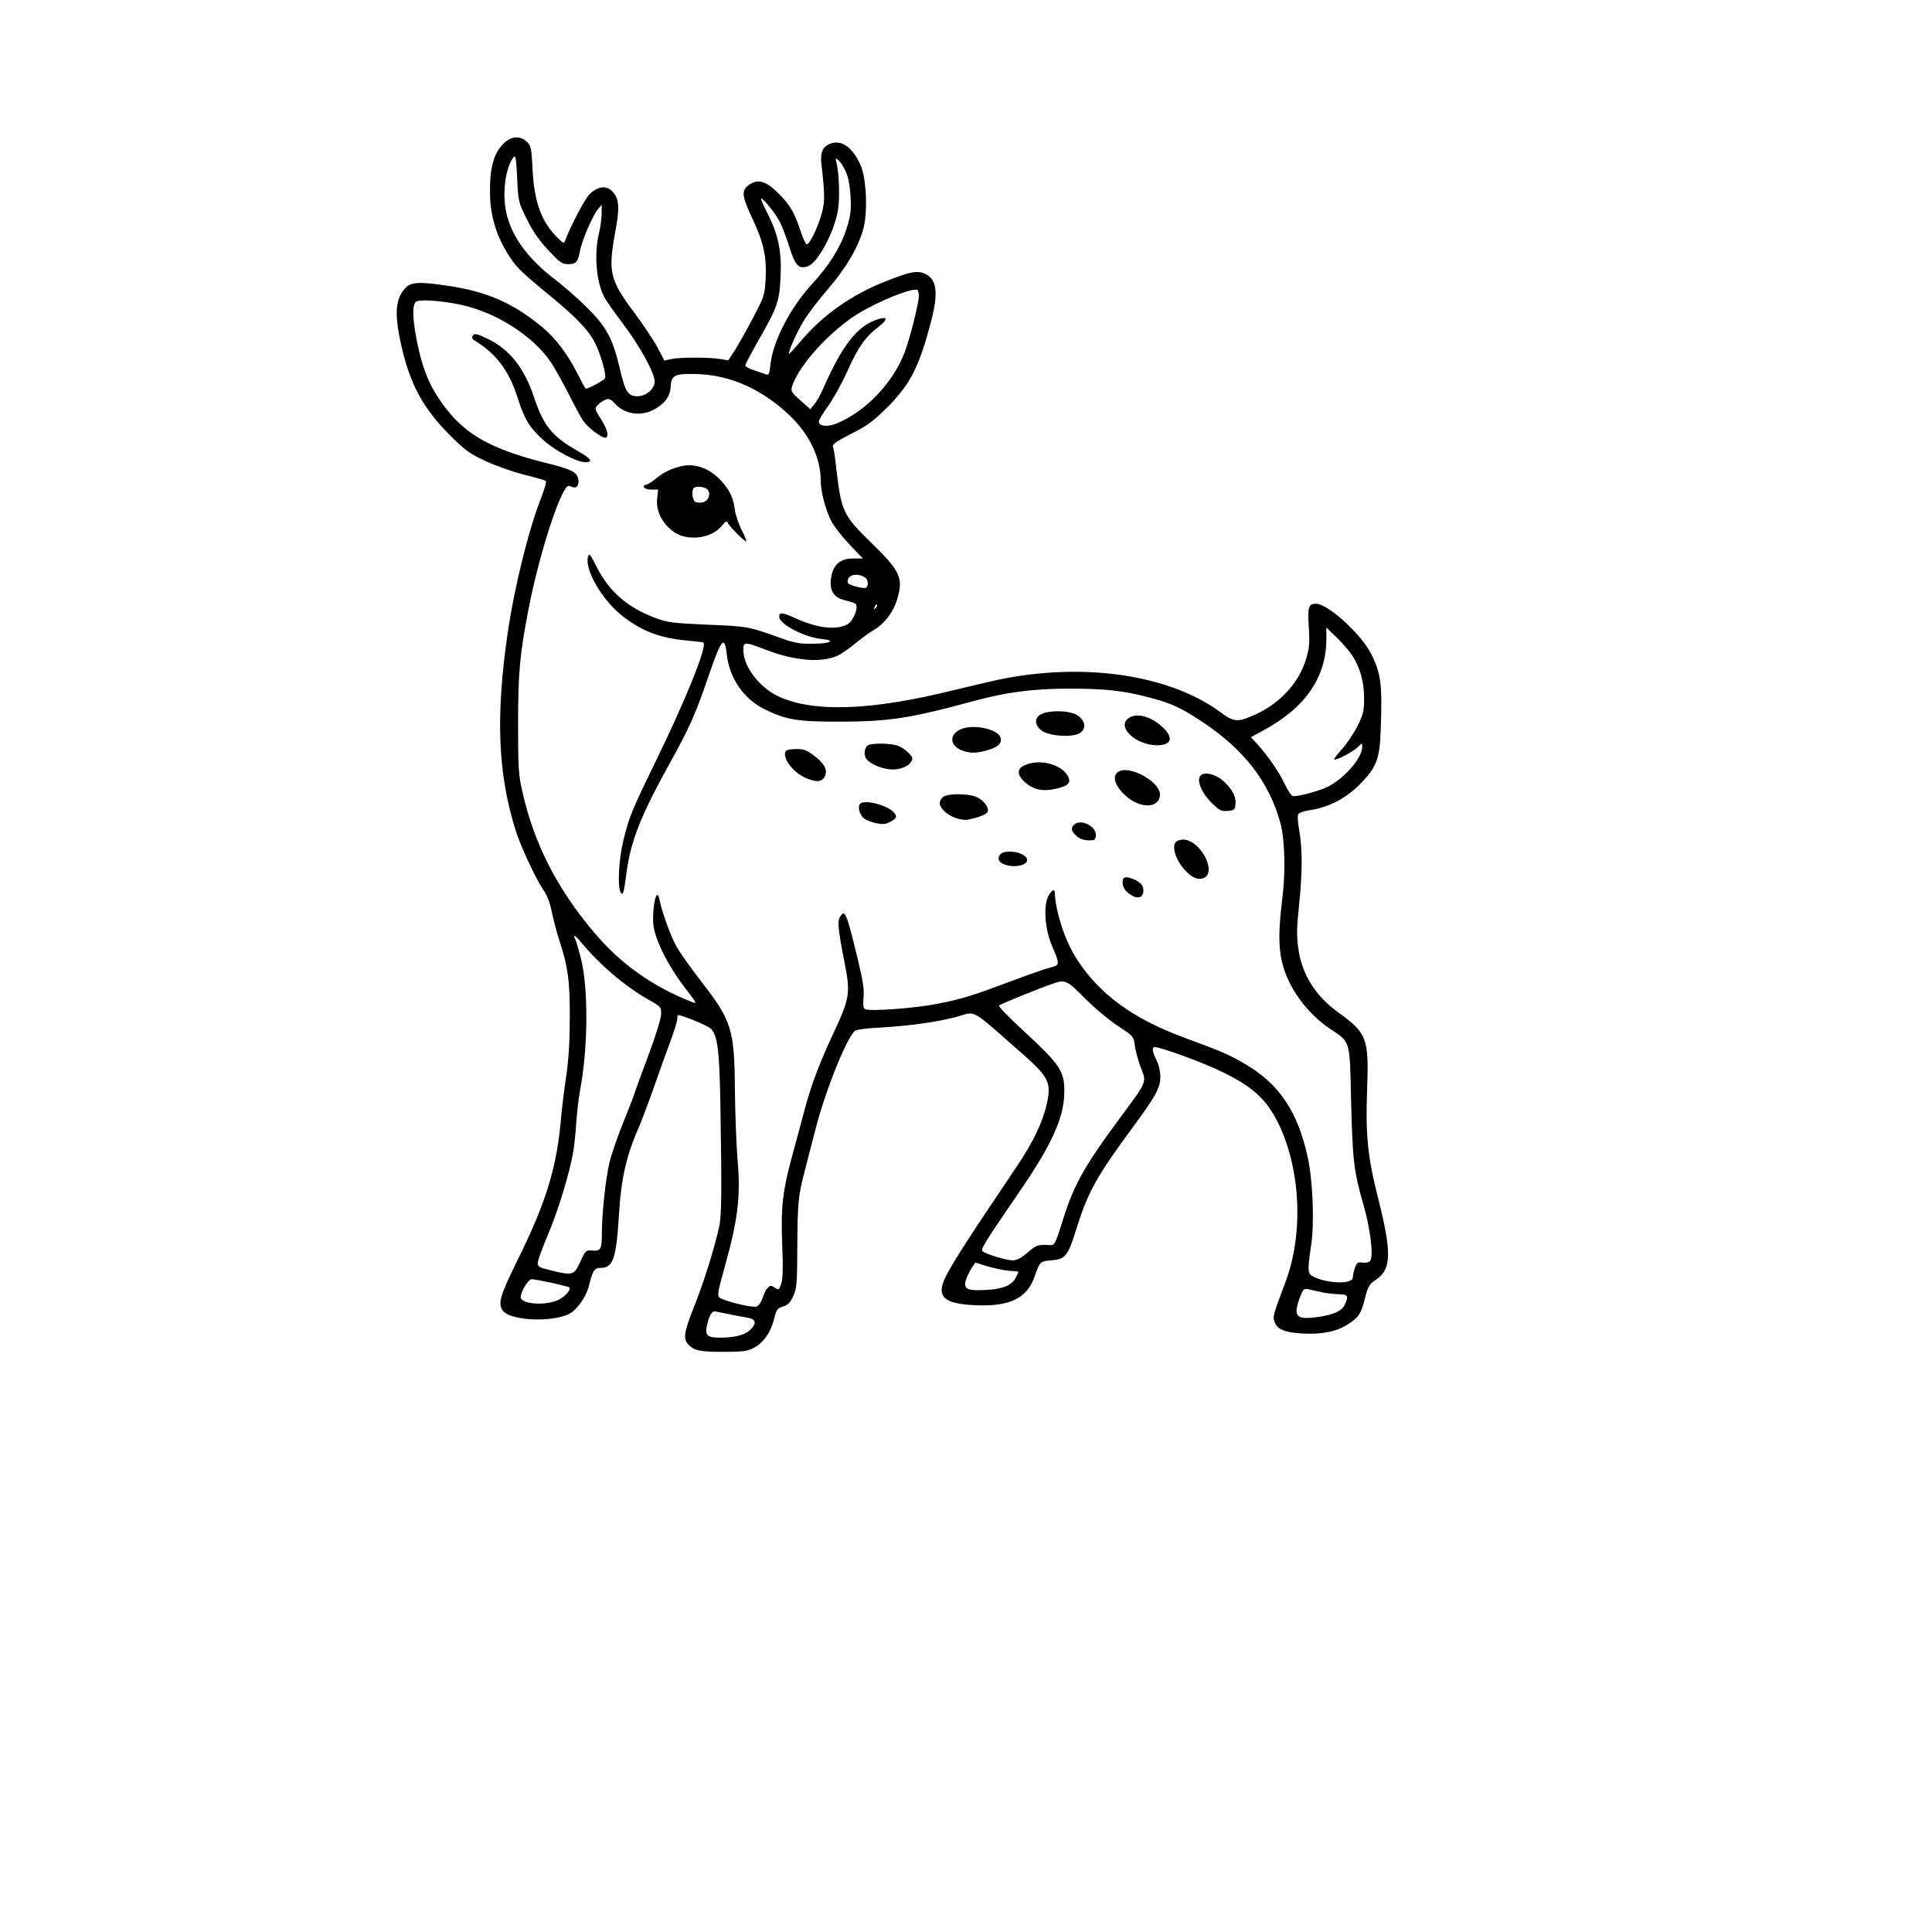
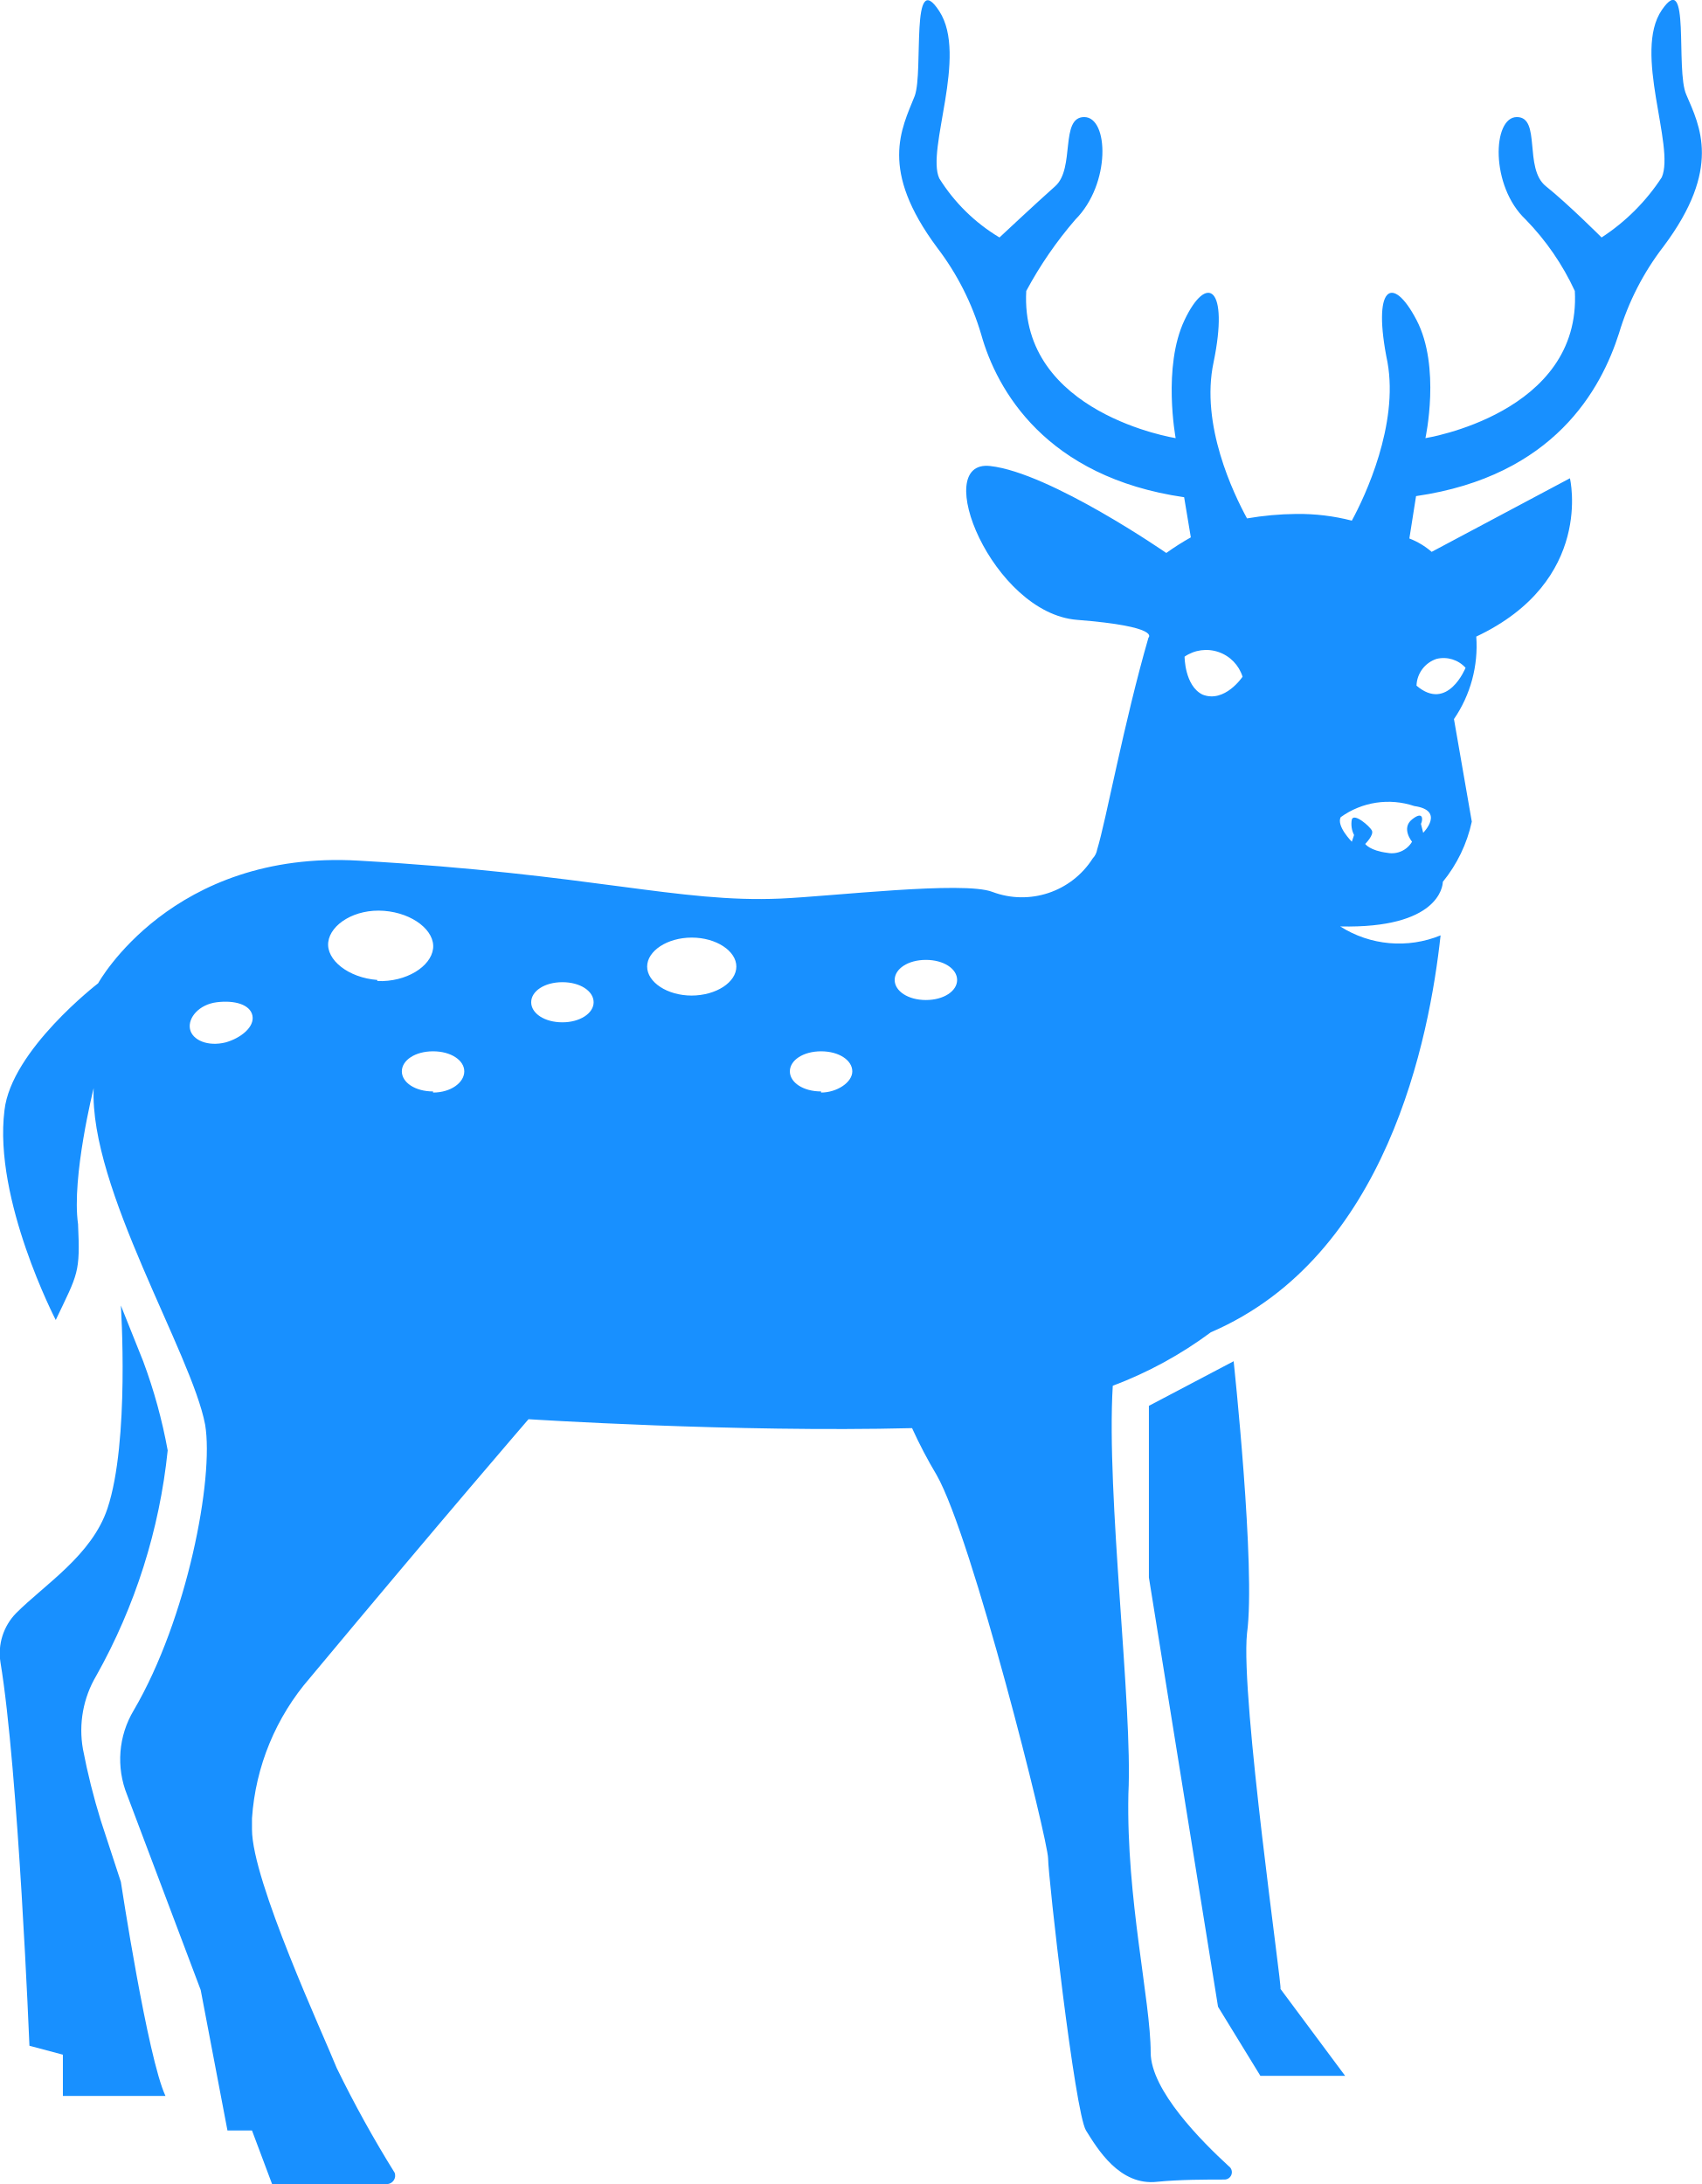
- <svg xmlns="http://www.w3.org/2000/svg" version="1.0" width="1024" height="1024" viewBox="0 0 1024 1024" preserveAspectRatio="xMidYMid meet">
-   <g transform="translate(0,1024) scale(0.1,-0.1)" fill="#000" stroke="none">
-     <path d="M2664 9474 c-47 -49 -68 -125 -67 -249 0 -117 28 -220 88 -320 47 -78 66 -97 215 -220 151 -123 219 -194 254 -263 30 -58 60 -167 53 -186 -4 -11 -86 -56 -102 -56 -3 0 -23 37 -46 83 -51 100 -112 181 -181 240 -155 129 -294 191 -503 222 -154 23 -196 21 -227 -12 -54 -59 -59 -142 -18 -317 46 -197 115 -323 254 -462 79 -79 104 -98 186 -136 52 -25 145 -58 205 -73 61 -15 114 -31 118 -34 4 -4 -6 -41 -22 -82 -69 -174 -144 -477 -181 -729 -63 -438 -51 -738 41 -1035 26 -85 106 -258 149 -322 21 -30 36 -71 45 -118 8 -39 26 -107 40 -151 45 -136 56 -214 55 -409 0 -124 -6 -220 -19 -310 -11 -71 -22 -164 -26 -205 -22 -272 -77 -455 -231 -767 -93 -189 -105 -229 -81 -267 41 -62 300 -67 372 -8 38 31 73 87 85 132 22 88 30 100 65 100 64 0 81 50 95 272 12 205 39 322 110 483 12 28 46 118 75 200 29 83 69 194 89 248 20 54 36 107 36 117 0 11 1 20 3 20 22 0 156 -55 173 -71 37 -34 47 -113 52 -394 8 -480 7 -598 -7 -660 -26 -117 -83 -299 -132 -420 -55 -138 -60 -174 -27 -205 32 -30 59 -35 188 -35 97 0 121 3 155 21 51 26 91 83 108 154 12 49 17 56 47 65 26 8 38 20 54 55 19 41 21 64 22 260 1 229 5 272 36 390 10 41 37 145 59 230 52 205 167 492 211 527 7 6 69 14 138 17 153 9 303 30 398 56 109 30 69 52 337 -183 147 -128 165 -160 148 -255 -21 -109 -71 -218 -171 -365 -280 -415 -361 -543 -383 -605 -28 -82 17 -113 172 -120 181 -8 273 37 313 153 28 79 28 80 90 85 74 7 86 22 132 170 61 193 106 275 298 535 122 166 146 209 146 268 0 28 -8 64 -20 87 -22 43 -26 70 -10 70 33 0 253 -80 355 -130 164 -79 237 -146 300 -273 119 -243 135 -586 38 -843 -67 -179 -68 -181 -57 -211 13 -39 55 -56 149 -61 101 -5 179 10 238 48 58 36 73 60 93 144 15 59 22 70 58 94 81 54 83 143 11 428 -56 221 -68 337 -59 579 10 272 -1 300 -153 409 -121 87 -194 203 -212 341 -9 63 -8 111 4 224 18 174 19 301 1 401 -8 46 -10 79 -4 86 5 7 30 15 55 19 111 16 205 67 286 154 74 79 90 124 95 271 9 244 2 299 -51 405 -52 104 -229 265 -292 265 -40 0 -45 -17 -38 -125 5 -87 3 -112 -16 -172 -36 -119 -132 -226 -257 -285 -103 -48 -121 -48 -195 7 -273 201 -732 267 -1184 171 -38 -8 -142 -33 -230 -54 -435 -108 -738 -119 -925 -35 -102 46 -190 159 -190 246 0 47 4 47 122 2 159 -60 301 -70 386 -26 20 11 60 39 88 63 28 23 72 55 97 70 56 33 102 94 122 161 34 113 17 150 -134 297 -155 151 -162 167 -190 410 -5 47 -12 93 -16 102 -5 13 15 27 97 69 87 44 117 67 194 143 122 123 170 220 234 473 34 138 23 207 -40 233 -40 17 -77 10 -203 -40 -180 -70 -334 -178 -451 -316 -34 -40 -62 -71 -64 -69 -7 6 40 112 77 173 22 37 81 114 131 172 95 111 156 214 185 314 25 86 18 271 -14 341 -41 92 -98 134 -156 115 -44 -15 -59 -47 -51 -112 19 -167 19 -204 -3 -274 -22 -73 -61 -149 -75 -149 -5 0 -19 29 -31 65 -34 103 -55 141 -116 202 -68 69 -111 82 -159 48 -42 -30 -39 -58 19 -181 59 -126 75 -200 69 -319 -5 -85 -8 -93 -68 -207 -34 -65 -78 -142 -96 -171 l-34 -52 -42 7 c-56 10 -213 10 -260 0 l-37 -8 -35 68 c-20 37 -76 121 -125 187 -129 172 -139 215 -100 427 25 131 21 178 -17 216 -31 31 -74 26 -118 -15 -24 -22 -104 -174 -130 -246 -6 -18 -9 -17 -37 10 -88 84 -128 193 -136 363 -6 113 -8 127 -29 148 -37 37 -89 32 -130 -13z m129 -397 c32 -65 66 -113 114 -164 61 -65 72 -73 105 -73 41 0 51 11 62 70 9 52 66 184 92 217 l23 28 0 -45 c0 -25 -6 -72 -14 -105 -27 -112 -15 -259 28 -340 8 -16 54 -82 102 -145 89 -119 165 -258 165 -302 0 -39 -45 -78 -91 -78 -51 0 -65 22 -95 151 -37 156 -71 219 -174 320 -48 48 -123 113 -166 146 -152 116 -238 237 -263 368 -19 101 0 233 42 283 10 12 13 -9 18 -112 6 -126 7 -129 52 -219z m1690 253 c13 -28 22 -76 25 -131 4 -76 1 -100 -22 -173 -29 -93 -92 -194 -177 -286 -117 -125 -210 -303 -225 -428 -5 -51 -10 -62 -22 -57 -9 3 -38 13 -64 22 -26 8 -48 20 -48 26 0 6 34 70 75 142 95 166 106 197 112 326 7 132 -11 223 -67 334 -22 43 -38 80 -36 82 7 8 77 -79 100 -124 13 -26 36 -88 51 -136 30 -96 50 -116 99 -97 52 19 137 180 157 293 11 67 7 196 -8 257 -6 23 -5 24 12 10 10 -8 27 -35 38 -60z m387 -660 c0 -38 -46 -218 -75 -297 -61 -162 -210 -317 -362 -378 -47 -19 -93 -14 -93 10 0 9 22 46 50 84 27 38 72 119 100 181 55 125 96 184 164 236 51 39 53 57 6 44 -113 -32 -194 -135 -300 -376 -12 -28 -32 -63 -44 -77 l-21 -26 -53 47 c-52 47 -52 48 -41 82 38 109 199 285 343 375 110 68 292 142 319 128 4 -2 7 -17 7 -33z m-2429 -45 c188 -40 383 -164 478 -304 21 -31 64 -108 96 -171 32 -63 66 -128 78 -143 23 -33 94 -87 114 -87 23 0 14 43 -22 99 -33 52 -34 56 -17 74 9 11 28 23 40 28 20 8 29 4 52 -21 54 -58 141 -69 213 -27 55 32 79 68 82 121 3 59 25 68 150 63 171 -8 332 -80 475 -214 109 -102 170 -228 170 -351 0 -57 25 -153 56 -214 14 -27 57 -82 96 -123 l71 -75 -52 0 c-68 0 -106 -34 -116 -102 -10 -65 12 -104 68 -118 65 -17 67 -18 67 -40 0 -28 -26 -77 -48 -89 -61 -32 -156 -21 -271 30 -75 34 -91 36 -91 10 0 -39 134 -109 226 -118 80 -8 45 -25 -54 -25 -59 -1 -94 5 -152 26 -186 67 -184 66 -400 75 -180 8 -213 12 -272 34 -150 55 -250 141 -317 275 -35 69 -38 73 -45 49 -16 -66 70 -218 171 -302 105 -87 208 -127 355 -140 40 -4 78 -8 85 -10 27 -9 -91 -302 -254 -635 -126 -259 -137 -286 -169 -414 -25 -104 -32 -247 -14 -276 12 -20 16 -6 30 100 22 171 76 307 230 585 105 189 135 255 210 475 64 186 81 204 92 102 14 -127 91 -238 202 -292 116 -56 169 -65 401 -65 260 1 369 18 705 109 176 48 317 66 505 66 192 0 284 -10 420 -45 123 -32 173 -55 289 -132 222 -148 352 -317 412 -534 24 -88 29 -257 10 -406 -20 -164 -20 -249 -1 -332 32 -135 131 -272 259 -357 104 -69 100 -54 107 -377 8 -318 14 -371 64 -547 39 -134 56 -279 37 -303 -7 -8 -24 -12 -41 -9 -25 3 -30 0 -40 -29 -6 -17 -11 -40 -11 -50 0 -36 -130 -34 -208 4 -32 15 -33 32 -12 172 17 119 8 340 -19 462 -53 242 -151 388 -331 493 -85 50 -124 67 -325 141 -271 100 -448 230 -566 413 -64 98 -114 250 -119 359 -1 21 -23 2 -37 -30 -23 -55 -13 -172 22 -254 44 -105 44 -104 -12 -118 -26 -7 -120 -40 -208 -73 -205 -77 -257 -93 -385 -118 -124 -25 -369 -42 -387 -28 -7 6 -10 28 -6 62 4 39 -3 86 -27 187 -44 183 -58 231 -70 249 -9 13 -12 12 -25 -5 -18 -23 -15 -63 22 -250 31 -160 27 -185 -59 -370 -71 -151 -115 -268 -146 -380 -12 -44 -42 -155 -67 -248 -58 -211 -67 -291 -59 -498 5 -118 3 -176 -5 -202 -12 -35 -13 -36 -35 -22 -20 14 -24 13 -38 -2 -9 -10 -21 -35 -27 -55 -7 -21 -21 -40 -32 -43 -23 -8 -179 31 -197 49 -11 10 -5 39 28 157 71 251 87 383 69 574 -6 72 -12 236 -14 365 -2 325 -16 369 -179 579 -53 68 -112 151 -131 185 -31 56 -75 177 -90 250 -10 48 -26 16 -32 -65 -4 -60 -1 -86 17 -139 26 -77 86 -182 150 -265 64 -83 66 -87 38 -76 -211 83 -380 203 -520 370 -197 233 -319 473 -380 748 -20 87 -22 127 -22 358 0 269 9 368 55 605 51 264 150 583 201 647 7 9 16 10 28 3 25 -13 43 10 34 44 -8 35 -38 49 -165 81 -322 80 -460 165 -583 358 -49 76 -81 162 -106 287 -23 116 -26 190 -7 209 14 16 129 9 238 -14z m2147 -1448 c14 -11 16 -43 2 -52 -12 -7 -87 12 -95 24 -9 16 6 40 28 43 25 4 46 -1 65 -15z m53 -160 c-10 -9 -11 -8 -5 6 3 10 9 15 12 12 3 -3 0 -11 -7 -18z m2526 -251 c42 -65 63 -141 63 -226 0 -68 -4 -85 -35 -148 -20 -39 -56 -94 -82 -122 -25 -28 -44 -53 -42 -55 8 -8 94 37 122 62 27 27 27 27 27 4 0 -61 -103 -176 -193 -216 -49 -21 -140 -45 -173 -45 -8 0 -28 29 -45 65 -30 64 -88 148 -148 214 l-31 34 72 39 c218 119 328 280 328 482 l0 60 56 -54 c31 -30 67 -73 81 -94z m-4089 -1518 c99 -120 231 -233 355 -304 71 -40 72 -41 71 -80 0 -22 -29 -114 -66 -214 -36 -96 -69 -186 -73 -200 -4 -14 -32 -85 -61 -158 -30 -73 -63 -170 -74 -215 -20 -86 -40 -267 -40 -377 0 -80 -7 -93 -51 -88 -33 3 -35 1 -63 -59 -34 -73 -40 -75 -157 -46 -60 14 -69 19 -69 39 0 12 25 81 55 152 56 131 117 336 135 447 5 33 12 103 15 155 4 52 13 127 20 165 42 220 44 537 4 695 -12 47 -25 93 -31 103 -14 27 1 20 30 -15z m2674 -301 c51 -51 130 -117 175 -146 81 -53 81 -53 88 -105 4 -28 18 -80 32 -115 31 -79 34 -71 -107 -261 -186 -251 -246 -356 -300 -526 -50 -159 -49 -156 -84 -153 -54 3 -64 0 -111 -41 -34 -29 -55 -40 -79 -40 -34 0 -144 34 -159 49 -10 10 14 49 187 301 180 261 246 405 247 541 2 111 -22 146 -219 328 -73 67 -130 126 -127 131 5 7 202 88 290 118 60 21 71 16 167 -81z m-409 -1442 c29 -2 53 -4 55 -5 1 0 -4 -13 -13 -30 -22 -43 -67 -62 -159 -67 -102 -6 -122 5 -105 57 7 19 20 47 30 61 l19 27 61 -19 c33 -10 84 -21 112 -24z m-2419 -64 c48 -11 90 -22 93 -24 12 -12 -22 -50 -60 -68 -70 -31 -197 -21 -197 16 0 30 40 95 58 95 10 0 58 -9 106 -19z m4091 -52 c22 -4 59 -8 83 -9 47 0 52 -11 27 -60 -17 -33 -75 -55 -171 -64 -89 -9 -101 17 -58 123 13 31 16 33 47 26 17 -4 50 -11 72 -16z m-3158 -113 c37 -8 85 -17 106 -20 44 -8 49 -31 13 -65 -29 -27 -81 -40 -157 -41 -74 0 -86 13 -69 77 9 39 23 62 37 63 1 0 32 -6 70 -14z" />
-     <path d="M2504 8458 c-4 -7 0 -16 10 -22 112 -67 182 -158 226 -294 39 -123 65 -166 137 -232 63 -58 180 -120 226 -120 43 0 29 20 -43 61 -132 74 -180 133 -230 285 -52 156 -131 254 -247 309 -59 28 -69 30 -79 13z" />
-     <path d="M3595 7765 c-51 -15 -82 -31 -125 -67 -19 -15 -41 -28 -48 -28 -8 0 -12 -6 -9 -12 2 -7 20 -13 39 -13 l36 0 -5 -50 c-6 -61 23 -123 80 -168 71 -58 205 -45 263 26 20 25 27 28 31 17 7 -19 92 -104 98 -99 2 3 -9 31 -25 62 -16 32 -32 79 -35 105 -8 63 -27 103 -71 152 -66 72 -148 100 -229 75z m155 -120 c20 -24 4 -62 -27 -68 -16 -3 -34 -1 -40 5 -14 11 -18 60 -6 71 12 13 60 7 73 -8z" />
-     <path d="M5517 6454 c-36 -19 -34 -58 5 -87 30 -22 115 -34 172 -23 65 12 71 71 13 107 -40 24 -148 26 -190 3z" />
-     <path d="M5982 6434 c-66 -46 37 -144 151 -144 74 0 88 37 35 90 -62 62 -142 85 -186 54z" />
-     <path d="M5100 6378 c-68 -25 -71 -86 -5 -114 44 -18 79 -18 143 1 53 16 73 35 65 65 -12 44 -134 72 -203 48z" />
-     <path d="M4608 6293 c-23 -6 -33 -45 -19 -71 13 -24 71 -53 121 -59 48 -7 101 11 118 38 12 19 11 24 -10 46 -13 14 -37 32 -55 39 -31 13 -117 17 -155 7z" />
-     <path d="M4165 6260 c-22 -36 38 -115 107 -144 56 -24 86 -21 100 10 16 34 -2 67 -60 111 -36 27 -53 33 -92 33 -27 0 -52 -5 -55 -10z" />
-     <path d="M5433 6185 c-45 -19 -44 -53 2 -93 43 -38 92 -48 160 -33 68 15 85 33 64 69 -35 62 -149 91 -226 57z" />
-     <path d="M5928 6150 c-33 -20 -22 -67 25 -115 76 -80 187 -86 195 -11 8 68 -159 163 -220 126z" />
-     <path d="M6362 6128 c-20 -25 5 -88 58 -141 43 -43 52 -48 87 -45 34 3 38 6 41 32 5 40 -13 77 -57 120 -43 42 -108 59 -129 34z" />
-     <path d="M4996 6014 c-23 -23 -20 -47 12 -76 30 -29 89 -49 124 -42 58 12 97 28 103 42 8 22 -22 62 -60 78 -48 20 -159 19 -179 -2z" />
-     <path d="M4561 5982 c-16 -12 -9 -53 14 -76 20 -20 91 -39 119 -32 11 3 30 12 41 20 16 12 18 19 9 32 -24 40 -150 78 -183 56z" />
-     <path d="M5692 5868 c-18 -18 -15 -32 13 -58 16 -15 37 -23 62 -24 33 -1 38 2 41 22 8 51 -80 96 -116 60z" />
-     <path d="M6231 5776 c-18 -22 -3 -82 33 -128 40 -52 76 -73 109 -64 85 21 -8 206 -103 206 -15 0 -33 -6 -39 -14z" />
-     <path d="M5323 5723 c-23 -4 -37 -28 -27 -45 22 -35 125 -39 145 -6 19 31 -57 65 -118 51z" />
-     <path d="M5950 5562 c0 -17 9 -37 23 -49 47 -42 87 -39 87 8 0 22 -8 34 -32 49 -18 11 -43 20 -55 20 -19 0 -23 -6 -23 -28z" />
-   </g>
+ <svg xmlns="http://www.w3.org/2000/svg" viewBox="0 0 76.32 97.95">
+   <path d="M55.92 73.25c.4-2.9-.6-12.2-.6-12.2l-3.8 2v7.7L54.62 90l1.9 3.1h3.8l-2.9-3.9c.1.05-1.8-13.05-1.5-15.95zM4.52 81.65a29.75 29.75 0 0 1-.8-3.2 4.81 4.81 0 0 1 .6-3.3 26.14 26.14 0 0 0 3.2-10.1 23.49 23.49 0 0 0-1.1-4l-1-2.5s.4 6.1-.6 9.1c-.7 2.1-2.8 3.4-4.1 4.7a2.58 2.58 0 0 0-.7 2.2c.8 4.8 1.3 17.2 1.3 17.2l1.5.4V94h4.6c-.8-1.7-2-9.6-2-9.6z" fill="#1890ff" />
+   <path d="M75.62 4.25c-.5-1.1.2-5.7-1.1-3.8s.6 6.1 0 7.5a9.24 9.24 0 0 1-2.7 2.7s-1.5-1.5-2.5-2.3-.2-3.1-1.3-3.1-1.2 3.1.4 4.6a11.51 11.51 0 0 1 2.2 3.2c.3 5.5-6.7 6.6-6.7 6.6s.7-3.2-.4-5.3-2-1.5-1.3 1.9c.5 2.8-1 6-1.6 7.1a9.52 9.52 0 0 0-2.5-.3 13.79 13.79 0 0 0-2.2.2c-.6-1.1-2.1-4.2-1.5-7 .7-3.4-.3-4-1.3-1.9s-.4 5.3-.4 5.3-7-1.1-6.7-6.6a17.7 17.7 0 0 1 2.2-3.2c1.6-1.6 1.5-4.6.4-4.6s-.4 2.3-1.3 3.1-2.5 2.3-2.5 2.3A8.05 8.05 0 0 1 42.12 8c-.6-1.3 1.3-5.5 0-7.5s-.7 2.7-1.1 3.8c-.6 1.5-1.6 3.3 1 6.8A12 12 0 0 1 44 15c.7 2.5 2.9 6.4 9.1 7.3l.3 1.8a11.62 11.62 0 0 0-1.1.7s-5.2-3.6-7.9-3.9.1 6.6 3.9 6.9 3.2.8 3.2.8c-1.1 3.8-1.9 8.2-2.3 9.5a.76.76 0 0 1-.2.4 3.76 3.76 0 0 1-4.5 1.5c-1.3-.5-7.2.2-9.5.3-4.6.2-8.4-1.1-18.9-1.7-8.4-.5-11.7 5.5-11.7 5.5s-3.9 3-4.2 5.7c-.5 4 2.3 9.4 2.3 9.4 1-2.1 1.1-2.1 1-4.3-.3-2.1.7-6.1.7-6.1-.2 4.5 4.4 11.9 5 15.1.4 2.4-.8 8.7-3.2 12.8a4.27 4.27 0 0 0-.3 3.8L9 89.25l1.2 6.3h1.1l.9 2.4h5.2a.38.38 0 0 0 .3-.5 52.19 52.19 0 0 1-2.6-4.7c-.6-1.5-3.8-8.4-3.8-10.7v-.5a10.71 10.71 0 0 1 2.6-6.3c6-7.2 9.8-11.6 9.8-11.6s9.3.6 17.2.4a21.16 21.16 0 0 0 1.1 2.1c1.6 2.8 5 16.4 5 17.2s1.2 11.4 1.7 12.2 1.5 2.5 3.2 2.3c1-.1 2.2-.1 3-.1a.33.33 0 0 0 .2-.6c-1.2-1.1-3.5-3.4-3.5-5.1 0-2.3-1.1-6.9-1-11.6.2-3.9-1-13.4-.7-18.3a18 18 0 0 0 4.4-2.4c7.9-3.4 9.8-13.2 10.3-17.8a4.91 4.91 0 0 1-4.5-.4c4.4.1 4.6-1.8 4.6-2a6.43 6.43 0 0 0 1.3-2.7l-.8-4.6a5.8 5.8 0 0 0 1-3.7c5.3-2.5 4.2-7.1 4.2-7.1l-6.2 3.3a3.4 3.4 0 0 0-1-.6l.3-1.9c6.2-.9 8.3-4.8 9.1-7.3a12 12 0 0 1 2-3.9c2.62-3.5 1.62-5.4 1.02-6.8zm-65.5 42.5c-.8.2-1.5-.1-1.6-.6s.4-1.1 1.2-1.2 1.5.1 1.6.6-.5 1-1.2 1.2zm6.8-2.8c-1.3-.1-2.3-.9-2.2-1.7s1.2-1.5 2.5-1.4 2.3.9 2.2 1.7-1.2 1.5-2.5 1.45zm2.5 5c-.8 0-1.4-.4-1.4-.9s.6-.9 1.4-.9 1.4.4 1.4.9-.6.95-1.4.95zm5.8-3.1c-.8 0-1.4-.4-1.4-.9s.6-.9 1.4-.9 1.4.4 1.4.9-.62.9-1.4.9zm5.8-1.2c-1.1 0-2-.6-2-1.3s.9-1.3 2-1.3 2 .6 2 1.3-.9 1.3-2.02 1.3zm5.8 4.3c-.8 0-1.4-.4-1.4-.9s.6-.9 1.4-.9 1.4.4 1.4.9-.7.95-1.4.95zm4.7-4.1c-.8 0-1.4-.4-1.4-.9s.6-.9 1.4-.9 1.4.4 1.4.9-.6.9-1.4.9zm12.4-13.7c-.8-.4-.8-1.7-.8-1.7a1.71 1.71 0 0 1 2.6.9s-.8 1.2-1.8.8zm10.5-1.6a1.33 1.33 0 0 1 1.3.4s-.8 2-2.2.8a1.31 1.31 0 0 1 .9-1.2zm-1 6.6c1.4.2.4 1.2.4 1.2l-.1-.4c.1-.2.1-.6-.4-.2s0 1 0 1a1.05 1.05 0 0 1-1.1.5c-.8-.1-1-.4-1-.4s.4-.4.3-.6-.8-.8-.9-.5a1.1 1.1 0 0 0 .1.7l-.1.3s-.7-.7-.5-1.1a3.65 3.65 0 0 1 3.3-.5z" fill="#1890ff">
+     </path>
</svg>
